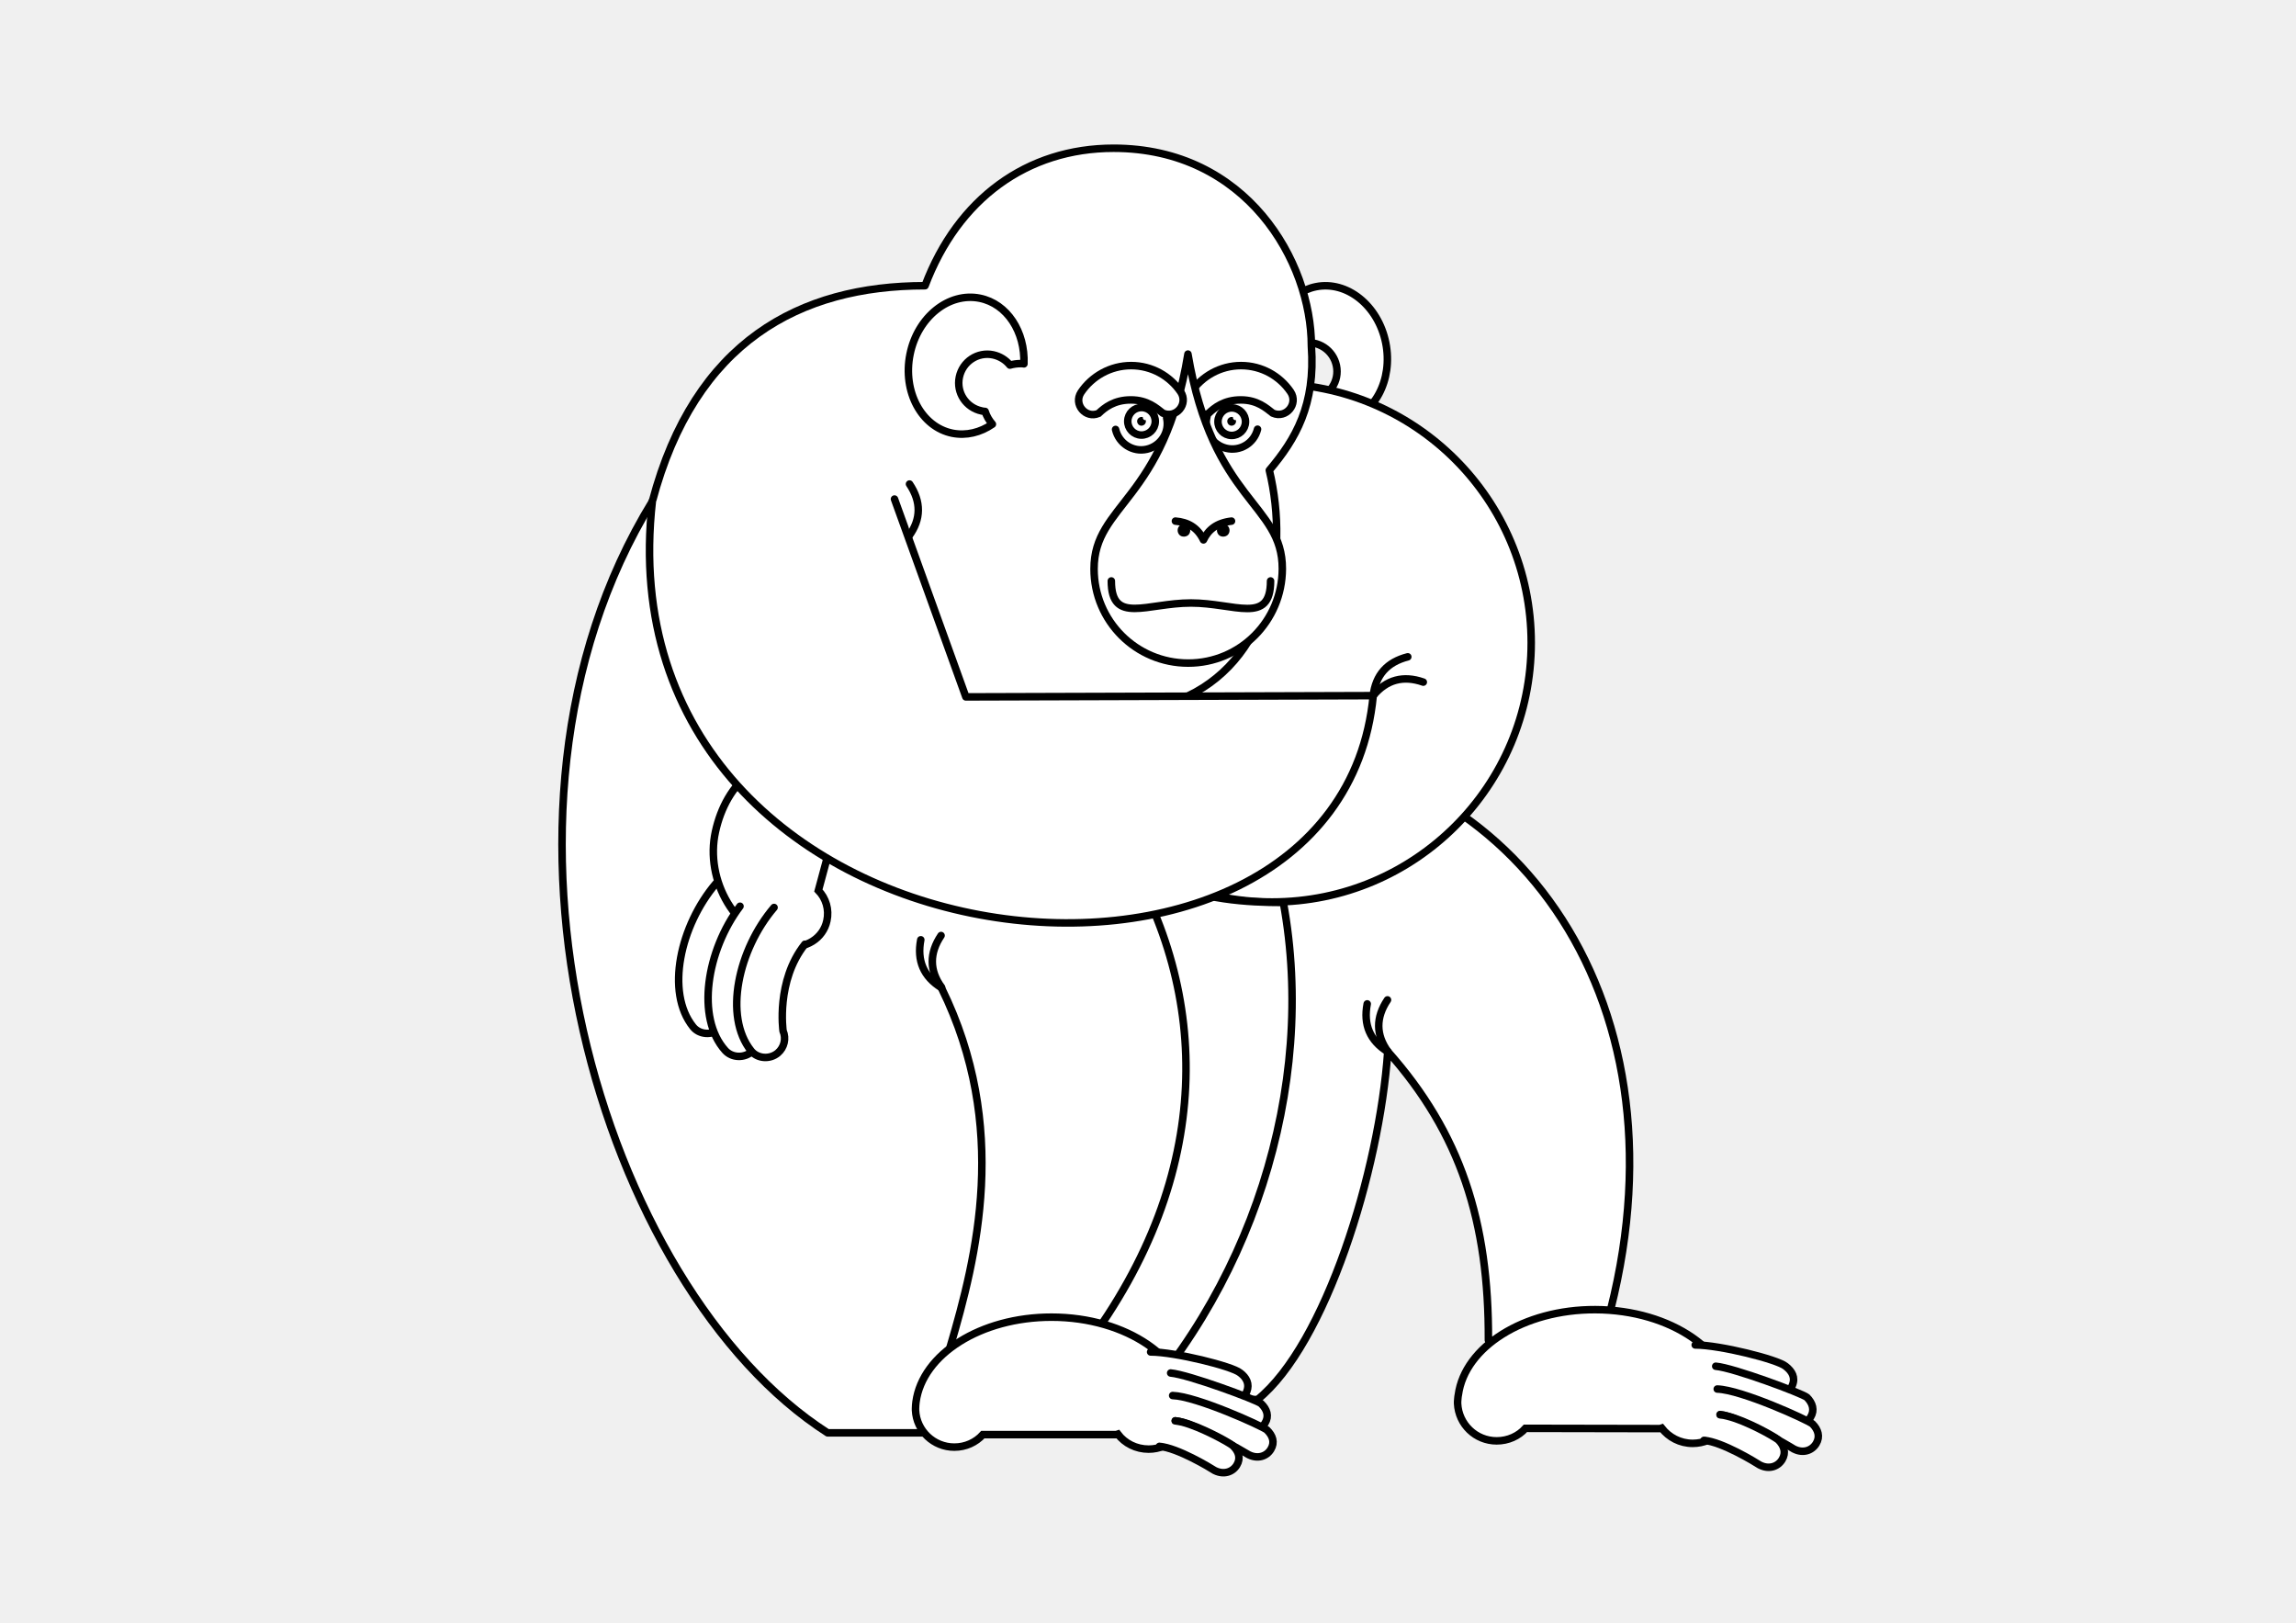
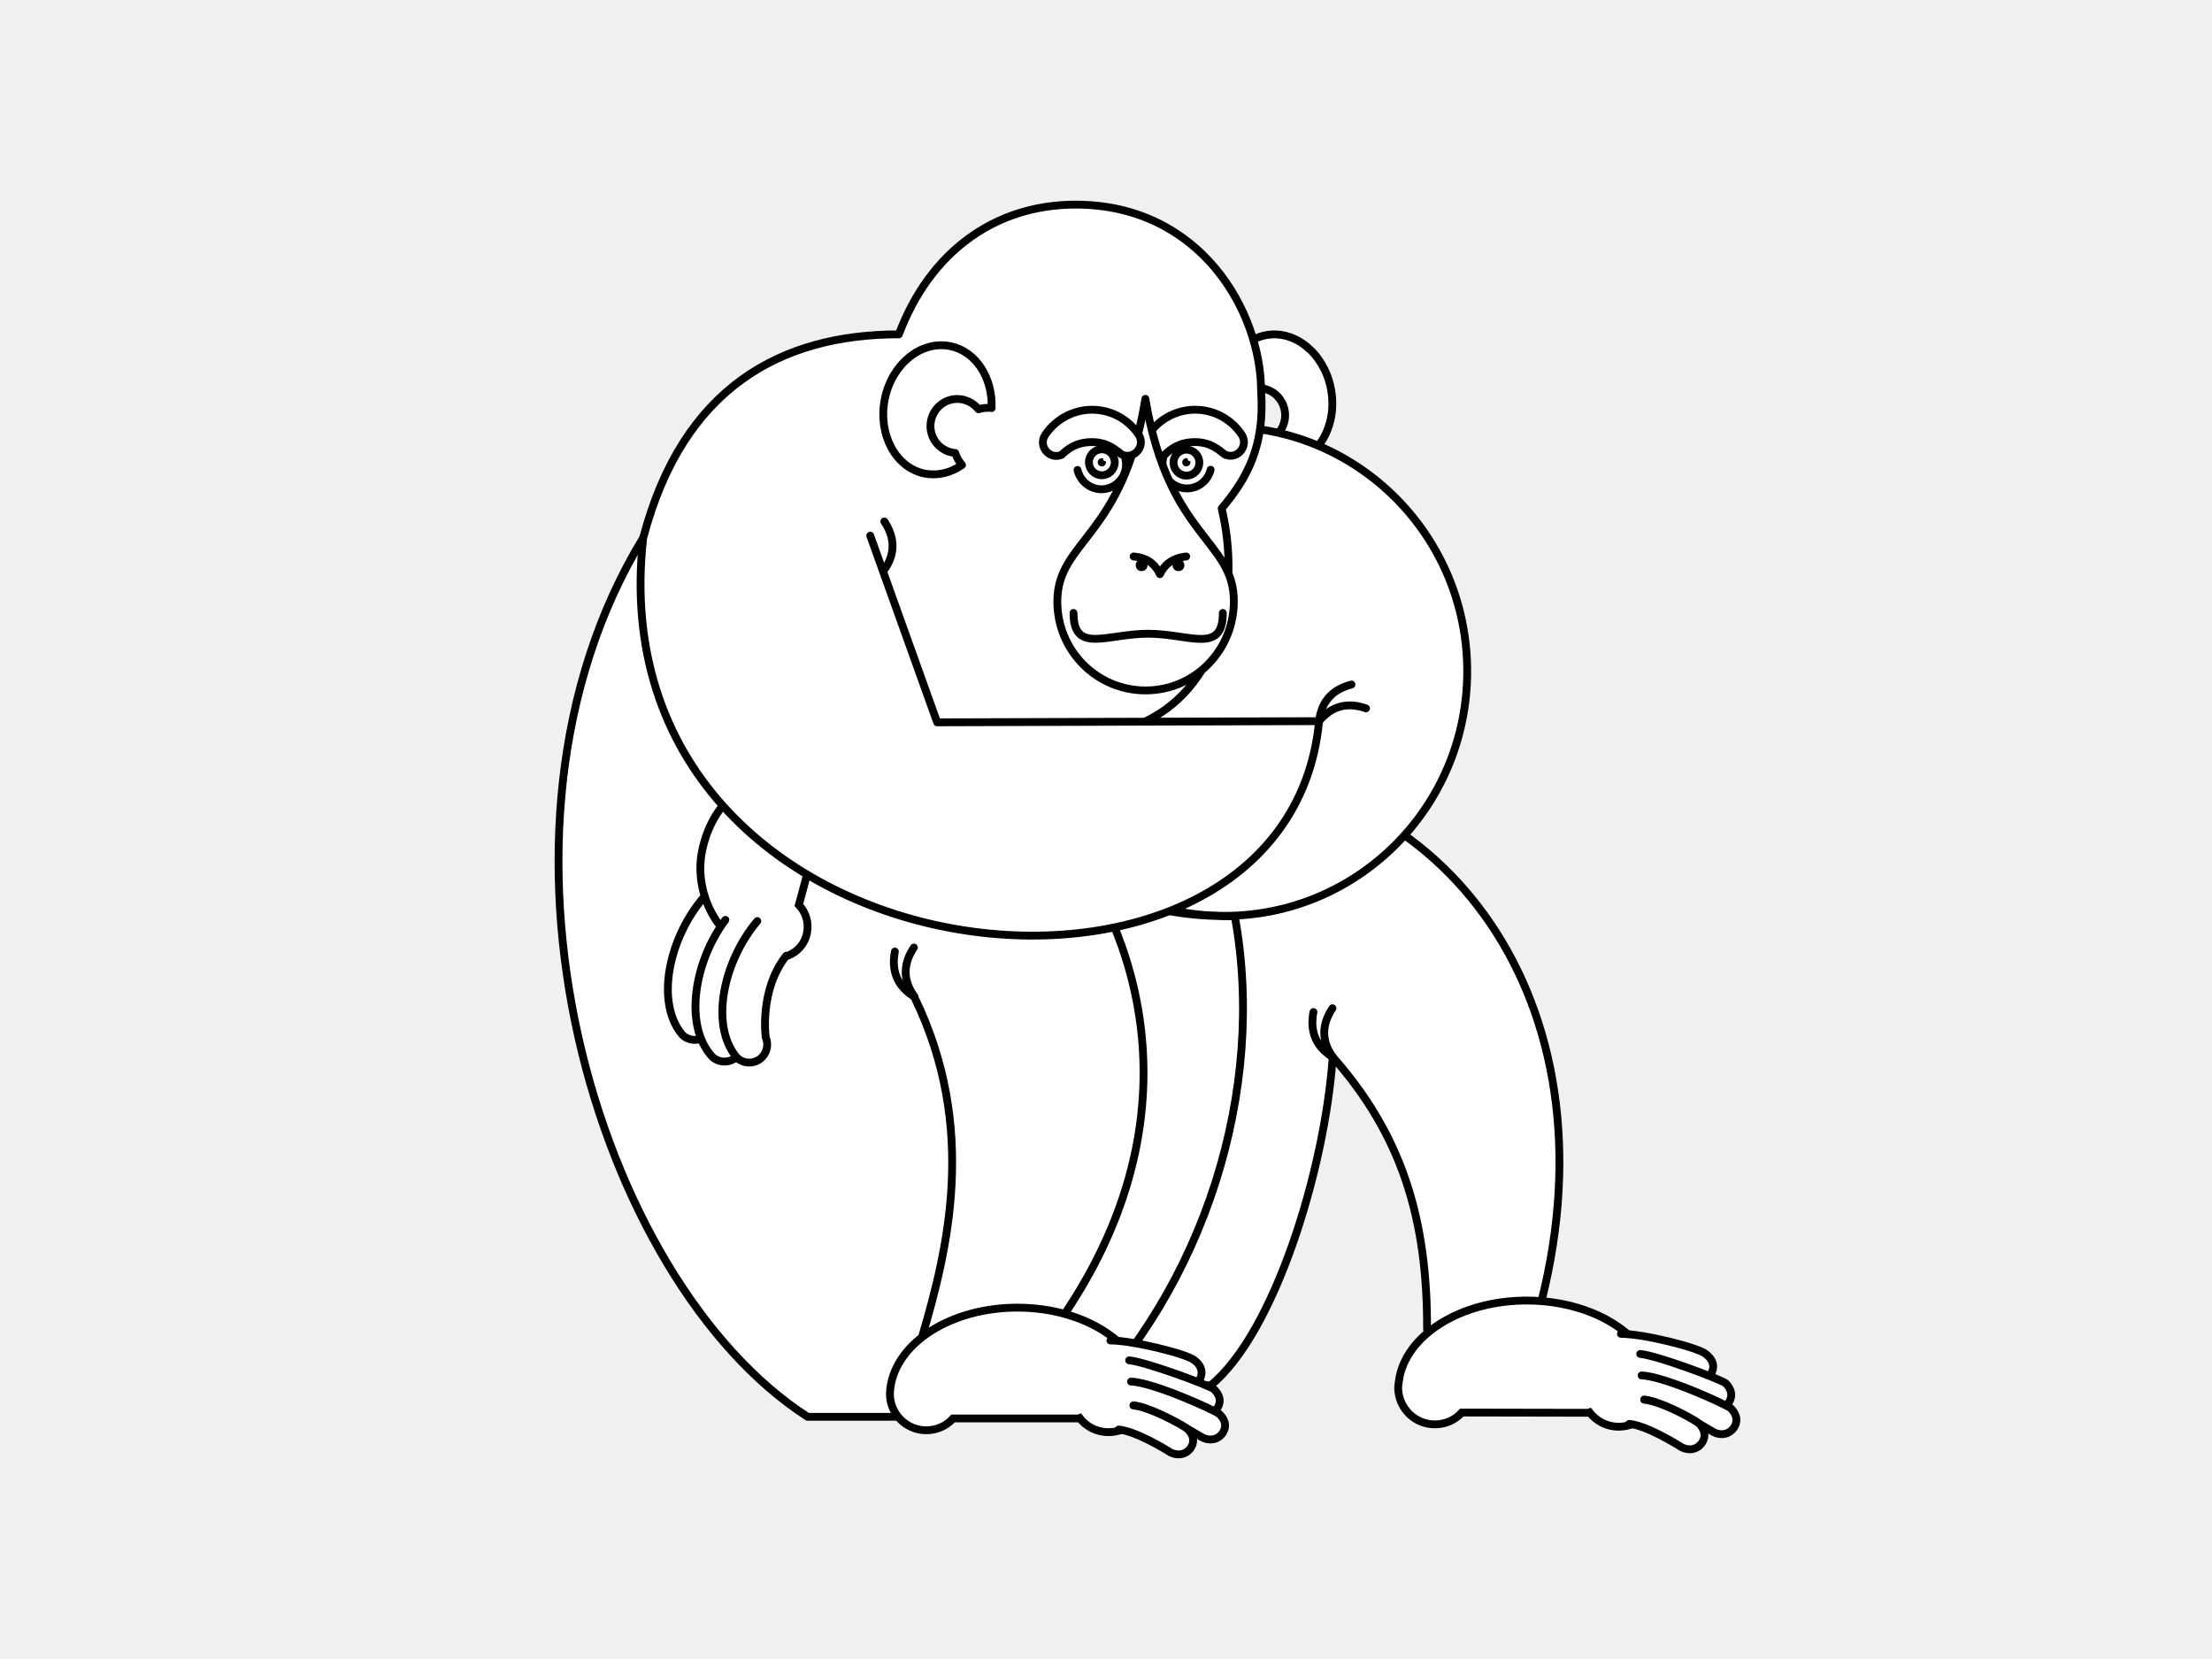
- <svg xmlns="http://www.w3.org/2000/svg" width="917px" height="648px" viewBox="0 0 917 648" version="1.1">
-   <defs />
-   <g id="chimpanzee" stroke="none" stroke-width="1" fill="none" fill-rule="evenodd">
-     <g transform="translate(223.9516, 59)">
-       <path d="M282.7,239.8 C385.5,246.5 454.7,347.3 416,476 L370.5,476.2 C370.7,428.9 359.4,393.6 330.3,360.9 C327,408.7 305.4,478 278.3,499.9 L222.3,499.9 L282.7,239.8 Z" id="Shape" stroke="#000000" stroke-width="3" fill="#FFFFFF" fill-rule="nonzero" stroke-linecap="round" stroke-linejoin="round" />
-       <path d="M299.5,100.7 C300,100.7 300.5,100.6 300.9,100.5 C307.1,99.2 311.1,93.2 309.8,87 C308.5,80.8 302.5,76.8 296.3,78.1 C293.6,78.7 291.3,80.1 289.6,82.2 C288.2,81.8 286.8,81.6 285.3,81.6 C284.9,81.6 284.5,81.6 284,81.7 C283.5,68.9 290.7,57.7 301.6,55.5 C314,53 326.5,63 329.5,77.9 C332.5,92.8 324.9,106.9 312.6,109.4 C307,110.5 301.4,109.1 296.6,105.8 C297.9,104.3 298.9,102.6 299.5,100.7 Z" id="Shape" stroke="#000000" stroke-width="3" fill="#FFFFFF" fill-rule="nonzero" stroke-linecap="round" stroke-linejoin="round" />
-       <circle id="Oval" stroke="#000000" stroke-width="3" fill="#FFFFFF" fill-rule="nonzero" stroke-linecap="round" cx="284.1" cy="197.7" r="103.5" />
-       <path d="M299.8,79.2 C299.8,45.4 273.9,0.2 220.8,0.2 C186.2,0.2 158.6,20.4 145.5,55.1 C95.5,55.1 53.5,77.4 36.6,141.2 C-40.4,266.5 16.6,455.5 106.6,513.2 L219.9,513.2 C275.9,458 302.1,374.9 288.6,301.4 C274.4,301.4 255.2,300.3 241,292.6 L247.2,220.4 C282.8,205.9 291.3,163.1 283,128.8 C293.5,116.4 301.5,102.7 299.8,79.2 Z" id="Shape" stroke="#000000" stroke-width="3" fill="#FFFFFF" fill-rule="nonzero" stroke-linecap="round" stroke-linejoin="round" />
-       <path d="M278.3,112.4 C276.9,118 271.3,121.4 265.7,120 C260.1,118.6 256.7,113 258.1,107.4" id="Shape" stroke="#000000" stroke-width="3" stroke-linecap="round" stroke-linejoin="round" />
-       <path d="M284.4,106 C289.7,108.3 294.7,102.3 291.5,97.5 C287.2,91.2 280,87 271.7,87 C263.4,87 256,91.3 251.7,97.7 C248.6,102.4 253.5,108.3 258.7,106.1 C261.1,103.8 264.9,100.7 271.6,100.7 C278.3,100.7 281.8,104 284.4,106 Z" id="Shape" stroke="#000000" stroke-width="3" fill="#FFFFFF" fill-rule="nonzero" stroke-linecap="round" />
-       <path d="M288.2,168.2 C288.1,189 271.4,205.8 250.6,205.8 C229.8,205.8 213,189 213,168.2 C213,142.2 240.9,141.3 250.5,82.4 C260.4,141.3 288.3,142.1 288.2,168.2 Z" id="Shape" stroke="#000000" stroke-width="3" fill="#FFFFFF" fill-rule="nonzero" stroke-linecap="round" stroke-linejoin="round" />
-       <path d="M240.5,106 C245.8,108.3 250.8,102.3 247.6,97.5 C243.3,91.2 236.1,87 227.8,87 C219.5,87 212.1,91.3 207.8,97.7 C204.7,102.4 209.6,108.3 214.8,106.1 C217.2,103.8 221,100.7 227.7,100.7 C234.4,100.7 237.9,104 240.5,106 Z" id="Shape" stroke="#000000" stroke-width="3" fill="#FFFFFF" fill-rule="nonzero" stroke-linecap="round" />
-       <g id="Group" transform="translate(266, 107)" fill="#000000" fill-rule="nonzero">
-         <path d="M2,2.5 C1.8,2.5 1.7,2.4 1.7,2.2 C1.7,2.1 1.8,1.9 2,1.9 C2.2,1.9 2.3,2 2.3,2.2 C2.3,2.4 2.2,2.5 2,2.5 Z" id="Shape" />
-         <path d="M2,0.5 C1,0.5 0.2,1.3 0.2,2.2 C0.2,3.2 1,4 1.9,4 C1.9,4 1.9,4 1.9,4 C2.9,4 3.7,3.2 3.7,2.3 C3.8,1.3 3.1,0.5 2,0.5 C2.1,0.5 2.1,0.5 2,0.5 Z" id="Shape" />
-       </g>
-       <circle id="Oval" stroke="#000000" stroke-width="3" stroke-linecap="round" transform="translate(267.9948, 109.3958) rotate(-88.62162) translate(-267.9948, -109.3958) " cx="267.995" cy="109.396" r="5.5" />
-       <circle id="Oval" fill="#FFFFFF" fill-rule="nonzero" transform="translate(269.4691, 107.7815) rotate(-88.62162) translate(-269.4691, -107.7815) " cx="269.469" cy="107.782" r="1" />
-       <g id="Group" transform="translate(230, 107)" fill="#000000" fill-rule="nonzero">
-         <path d="M2,2.5 C1.8,2.5 1.7,2.4 1.7,2.2 C1.7,2.1 1.8,1.9 2,1.9 C2.1,1.9 2.2,1.9 2.2,2 C2.2,2 2.3,2.1 2.3,2.2 C2.3,2.4 2.2,2.5 2,2.5 Z" id="Shape" />
-         <path d="M2,0.5 C1,0.5 0.2,1.3 0.2,2.2 C0.2,3.2 1,4 1.9,4 C1.9,4 1.9,4 1.9,4 C2.9,4 3.7,3.2 3.7,2.3 C3.8,1.3 3,0.5 2,0.5 C2,0.5 2,0.5 2,0.5 Z" id="Shape" />
-       </g>
-       <circle id="Oval" stroke="#000000" stroke-width="3" stroke-linecap="round" transform="translate(231.9622, 109.2442) rotate(-88.62162) translate(-231.9622, -109.2442) " cx="231.962" cy="109.244" r="5.5" />
-       <circle id="Oval" fill="#FFFFFF" fill-rule="nonzero" transform="translate(233.4801, 107.7923) rotate(-88.62162) translate(-233.4801, -107.7923) " cx="233.48" cy="107.792" r="1" />
-       <path d="M169.5,105.3 C169,105.3 168.5,105.2 168.1,105.1 C161.9,103.8 157.9,97.8 159.2,91.6 C160.5,85.4 166.5,81.4 172.7,82.7 C175.4,83.3 177.7,84.7 179.4,86.8 C180.8,86.4 182.2,86.2 183.7,86.2 C184.1,86.2 184.5,86.2 185,86.3 C185.5,73.5 178.3,62.3 167.4,60.1 C155,57.6 142.5,67.6 139.5,82.5 C136.5,97.4 144.1,111.5 156.4,114 C162,115.1 167.6,113.7 172.4,110.4 C171.1,108.9 170.1,107.2 169.5,105.3 Z" id="Shape" stroke="#000000" stroke-width="3" fill="#FFFFFF" fill-rule="nonzero" stroke-linecap="round" stroke-linejoin="round" />
-       <path d="M224.3,280.3 C259.4,337.6 261.5,409.5 209.4,479.1 L155.5,479 C166.1,443 179.3,391 152.1,335.6" id="Shape" stroke="#000000" stroke-width="3" stroke-linecap="round" />
-       <g id="Group" transform="translate(141, 467)" fill="#FFFFFF" fill-rule="nonzero" stroke="#000000" stroke-linecap="round" stroke-width="3">
-         <path d="M55,0 C26.7,0 3.5,14.8 0.9,33.8 C0.8,34.7 0.7,35.5 0.7,36.4 C0.7,36.5 0.7,36.6 0.7,36.7 C0.7,36.9 0.7,37 0.7,37.2 C1.1,45.4 7.9,51.9 16.2,51.9 C20.7,51.9 24.8,50 27.6,46.9 L80.9,46.9 L81.5,46.7 C84.3,50.4 88.8,52.7 93.8,52.7 C102.4,52.7 109.3,45.8 109.3,37.2 C109.3,16.7 85,0 55,0 Z" id="Shape" />
-         <path d="M94.6,13.9 C104.3,13.9 127.2,19.6 130.3,22.2 C132.9,24.1 134.2,26.7 133,29.7 C131.8,32.7 128.5,34.4 124.7,33.1 C124.7,33.1 124.5,33 124.5,33 C122.6,32.2 115,27.7 107.8,28.2" id="Shape" />
-         <path d="M108.8,36 C116.1,36.6 129.7,43.3 131.4,44.4 C131.4,44.4 131.6,44.5 131.6,44.5 C135.1,46.2 138.6,45.1 140.3,42.3 C142,39.5 141.1,36.8 138.7,34.5 C136.7,32.9 109.6,22.9 102.6,22.3" id="Shape" />
-         <path d="M104.5,41.4 C111.8,42 131.9,53.8 133.7,54.9 C133.7,54.9 133.9,55 133.9,55 C137.4,56.7 140.9,55.6 142.6,52.8 C144.3,50 143.4,47.3 141,45 C139,43.4 112.9,31.6 103.4,31.3" id="Shape" />
-         <path d="M98.1,51.6 C105.4,52.2 118.4,60.1 120.1,61.2 C120.1,61.2 120.3,61.3 120.3,61.3 C123.8,63 127.3,61.9 129,59.1 C130.7,56.3 129.8,53.6 127.4,51.3 C125.7,49.9 114.6,43.8 107.2,41.9 C106.2,41.7 105.3,41.5 104.4,41.4" id="Shape" />
-       </g>
-       <g id="Group" transform="translate(358, 464)" fill="#FFFFFF" fill-rule="nonzero" stroke="#000000" stroke-linecap="round" stroke-width="3">
-         <path d="M55.2,1.67433341e-15 C26.6,-0.1 3.1,14.9 0.5,34 C0.3,34.9 0.3,35.8 0.2,36.7 C0.2,36.8 0.2,36.9 0.2,37 C0.2,37.2 0.2,37.3 0.2,37.5 C0.6,45.8 7.4,52.4 15.8,52.4 C20.4,52.4 24.5,50.5 27.3,47.4 L81.1,47.5 L81.7,47.3 C84.6,51 89,53.4 94.1,53.4 C102.8,53.4 109.8,46.4 109.8,37.8 C110,17 85.5,0.1 55.2,1.67433341e-15 Z" id="Shape" />
-         <path d="M95.1,14.1 C104.9,14.1 128,19.9 131.2,22.6 C133.8,24.6 135.2,27.1 133.9,30.2 C132.6,33.3 129.4,34.9 125.6,33.7 C125.6,33.7 125.4,33.6 125.4,33.6 C123.5,32.8 115.8,28.2 108.5,28.7" id="Shape" />
-         <path d="M109.4,36.5 C116.7,37.1 130.5,43.9 132.2,45 C132.2,45 132.4,45.1 132.4,45.1 C136,46.9 139.5,45.7 141.2,42.9 C142.9,40.1 142,37.3 139.7,35 C137.7,33.4 110.4,23.2 103.3,22.6" id="Shape" />
-         <path d="M105,41.9 C112.3,42.5 132.7,54.5 134.4,55.6 C134.4,55.6 134.6,55.7 134.6,55.7 C138.2,57.5 141.7,56.3 143.4,53.5 C145.1,50.7 144.2,47.9 141.9,45.6 C139.9,44 113.6,32 103.9,31.7" id="Shape" />
-         <path d="M98.6,52.2 C105.9,52.8 119.1,60.9 120.8,62 C120.8,62 121,62.1 121,62.1 C124.6,63.9 128.1,62.7 129.8,59.9 C131.5,57.1 130.6,54.3 128.3,52 C126.6,50.6 115.4,44.3 107.9,42.5 C106.9,42.2 106,42.1 105.1,42" id="Shape" />
-       </g>
-       <path d="M62,293.8 C47.7,310.6 41.8,337.2 52.8,351 C55.3,354.2 60.3,354.6 63.5,351.9 C66.1,349.7 66.9,346.1 65.6,343.1 C65.6,343.1 63.3,327.6 70.8,313.9 C71.8,312.1 73,310.3 74.3,308.6" id="Shape" stroke="#000000" stroke-width="3" fill="#FFFFFF" fill-rule="nonzero" stroke-linecap="round" />
-       <path d="M90.5,318.7 C69.6,314.6 57.5,292.4 61.8,273.1 C66,254 80.4,238.6 107.3,243.9 C108.8,244.3 105.9,243.6 107.3,243.9 C117.4,246.2 123.7,256.1 121.4,266.2 C119.8,273.5 114.1,278.7 107.3,280.3 L102.9,296.6 C105.9,299.7 107.3,304.2 106.3,308.7 C104.8,315.8 97.7,320.1 90.5,318.7 Z" id="Shape" stroke="#000000" stroke-width="3" fill="#FFFFFF" fill-rule="nonzero" stroke-linecap="round" />
-       <path d="M71.6,302.9 C58.3,320.5 53.9,347.4 65.7,360.5 C68.4,363.5 73.4,363.7 76.5,360.8 C79,358.4 79.6,354.8 78.1,351.9 C78.1,351.9 74.1,332.2 84.8,316.9" id="Shape" stroke="#000000" stroke-width="3" fill="#FFFFFF" fill-rule="nonzero" stroke-linecap="round" />
-       <path d="M97.5,318.1 C85.9,332.7 88.8,352.7 88.8,352.7 C90.1,355.7 89.3,359.3 86.7,361.5 C83.5,364.2 78.5,363.8 76,360.6 C65,346.8 70.9,320.2 85.2,303.4" id="Shape" stroke="#000000" stroke-width="3" fill="#FFFFFF" fill-rule="nonzero" stroke-linecap="round" />
-       <path d="M36.6,141.1 C14.9,332.9 310.6,363.9 324.5,218.8 L161.8,219.3 L133.3,140.3" id="Shape" stroke="#000000" stroke-width="3" fill="#FFFFFF" fill-rule="nonzero" stroke-linecap="round" stroke-linejoin="round" />
-       <path d="M283.5,173 C283.5,190.6 269.2,181.8 251.7,181.8 C234.1,181.8 219.9,190.5 219.9,173" id="Shape" stroke="#000000" stroke-width="3" stroke-linecap="round" />
-       <g id="Group" transform="translate(245, 149)">
-         <path d="M19.6,1.3 C19,1.3 18.4,1.5 17.9,1.9 C16.9,2.8 16.8,4.4 17.7,5.5 C18.2,6.1 18.9,6.3 19.6,6.3 C20.2,6.3 20.8,6.1 21.3,5.7 C22.3,4.8 22.4,3.2 21.5,2.1 C21,1.6 20.3,1.3 19.6,1.3 Z" id="Shape" fill="#000000" fill-rule="nonzero" />
-         <path d="M3.9,1.3 C3.3,1.3 2.7,1.5 2.2,1.9 C1.2,2.8 1.1,4.4 2,5.5 C2.5,6.1 3.2,6.3 3.9,6.3 C4.5,6.3 5.1,6.1 5.6,5.7 C6.6,4.8 6.7,3.2 5.8,2.1 C5.3,1.6 4.6,1.3 3.9,1.3 Z" id="Shape" fill="#000000" fill-rule="nonzero" />
-         <path d="M22.9,0.1 C16.9,0.8 13.6,3.6 11.7,7.6 C9.3,2.6 5.4,0.5 0.5,0.1" id="Shape" stroke="#000000" stroke-width="3" stroke-linecap="round" stroke-linejoin="round" />
-       </g>
-       <path d="M242,107.9 C243.3,113.5 239.7,119.1 234.1,120.4 C228.5,121.7 222.9,118.1 221.6,112.5" id="Shape" stroke="#000000" stroke-width="3" stroke-linecap="round" stroke-linejoin="round" />
-       <path d="M344.5,213.4 C336.5,210.6 329.8,212.4 324.5,218.8" id="Shape" stroke="#000000" stroke-width="3" fill="#FFFFFF" fill-rule="nonzero" stroke-linecap="round" stroke-linejoin="round" />
-       <path d="M338.3,203.3 C330.1,205.4 325.5,210.5 324.5,218.8" id="Shape" stroke="#000000" stroke-width="3" stroke-linecap="round" stroke-linejoin="round" />
-       <g id="Group" transform="translate(321, 340)" fill="#FFFFFF" fill-rule="nonzero" stroke="#000000" stroke-linecap="round" stroke-linejoin="round" stroke-width="3">
-         <path d="M1.1,1.9 C-0.5,10.2 2.2,16.6 9.3,21" id="Shape" />
-         <path d="M9.2,0.3 C4.5,7.3 4.5,14.3 9.4,21" id="Shape" />
-       </g>
-       <g id="Group" transform="translate(143, 314)" fill="#FFFFFF" fill-rule="nonzero" stroke="#000000" stroke-linecap="round" stroke-linejoin="round" stroke-width="3">
-         <path d="M0.8,2.3 C-0.8,10.6 1.9,17 9,21.4" id="Shape" />
-         <path d="M8.9,0.6 C4.2,7.6 4.2,14.6 9.1,21.3" id="Shape" />
-       </g>
-       <path d="M139.3,134.3 C144,141.3 144,148.3 139.1,155" id="Shape" stroke="#000000" stroke-width="3" fill="#FFFFFF" fill-rule="nonzero" stroke-linecap="round" stroke-linejoin="round" />
-     </g>
-   </g>
+ <svg xmlns="http://www.w3.org/2000/svg" width="400" height="300" viewBox="0 0 400 300" fill="none">
+   <path d="M220.787 139.38C264.426 142.243 293.801 185.314 277.373 240.307L258.058 240.393C258.143 220.182 253.346 205.098 240.993 191.125C239.593 211.55 230.423 241.162 218.919 250.52H195.147L220.787 139.38Z" fill="white" stroke="black" stroke-width="1.415" stroke-linecap="round" stroke-linejoin="round" />
+   <path d="M227.919 79.943C228.131 79.943 228.344 79.9 228.513 79.858C231.145 79.302 232.843 76.739 232.291 74.089C231.74 71.44 229.193 69.731 226.561 70.286C225.414 70.543 224.438 71.141 223.716 72.038C223.122 71.867 222.528 71.782 221.891 71.782C221.721 71.782 221.552 71.782 221.339 71.825C221.127 66.355 224.183 61.569 228.81 60.63C234.074 59.561 239.381 63.834 240.654 70.201C241.928 76.568 238.701 82.593 233.48 83.661C231.103 84.131 228.726 83.532 226.688 82.122C227.24 81.481 227.664 80.755 227.919 79.943Z" fill="white" stroke="black" stroke-width="1.415" stroke-linecap="round" stroke-linejoin="round" />
+   <path d="M221.382 165.616C245.647 165.616 265.318 145.816 265.318 121.391C265.318 96.966 245.647 77.166 221.382 77.166C197.117 77.166 177.446 96.966 177.446 121.391C177.446 145.816 197.117 165.616 221.382 165.616Z" fill="white" stroke="black" stroke-width="1.415" stroke-linecap="round" />
+   <path d="M228.046 70.756C228.046 56.314 217.052 37 194.511 37C179.823 37 168.107 45.631 162.546 60.459C141.321 60.459 123.491 69.987 116.317 97.249C83.631 150.789 107.827 231.548 146.033 256.203H194.129C217.901 232.616 229.023 197.108 223.292 165.701C217.264 165.701 209.114 165.231 203.086 161.941L205.717 131.09C220.83 124.895 224.438 106.606 220.915 91.95C225.372 86.652 228.768 80.798 228.046 70.756Z" fill="white" stroke="black" stroke-width="1.415" stroke-linecap="round" stroke-linejoin="round" />
+   <path d="M218.92 84.943C218.325 87.335 215.948 88.788 213.571 88.19C211.194 87.592 209.75 85.199 210.345 82.806" stroke="black" stroke-width="1.415" stroke-linecap="round" stroke-linejoin="round" />
+   <path d="M221.509 82.208C223.759 83.191 225.881 80.627 224.523 78.576C222.697 75.884 219.641 74.089 216.118 74.089C212.594 74.089 209.453 75.927 207.628 78.661C206.312 80.67 208.392 83.191 210.599 82.251C211.618 81.268 213.231 79.943 216.075 79.943C218.919 79.943 220.405 81.353 221.509 82.208Z" fill="white" stroke="black" stroke-width="1.415" stroke-linecap="round" />
+   <path d="M223.122 108.786C223.08 117.673 215.99 124.852 207.161 124.852C198.331 124.852 191.199 117.673 191.199 108.786C191.199 97.676 203.043 97.291 207.118 72.124C211.321 97.291 223.164 97.633 223.122 108.786Z" fill="white" stroke="black" stroke-width="1.415" stroke-linecap="round" stroke-linejoin="round" />
+   <path d="M202.873 82.208C205.123 83.191 207.246 80.627 205.887 78.576C204.062 75.884 201.006 74.089 197.482 74.089C193.959 74.089 190.817 75.927 188.992 78.661C187.676 80.67 189.756 83.191 191.964 82.251C192.982 81.268 194.596 79.943 197.44 79.943C200.284 79.943 201.77 81.353 202.873 82.208Z" fill="white" stroke="black" stroke-width="1.415" stroke-linecap="round" />
+   <path d="M214.547 83.703C214.462 83.703 214.42 83.661 214.42 83.575C214.42 83.532 214.462 83.447 214.547 83.447C214.632 83.447 214.674 83.49 214.674 83.575C214.674 83.661 214.632 83.703 214.547 83.703Z" fill="black" />
+   <path d="M214.547 82.849C214.123 82.849 213.783 83.191 213.783 83.575C213.783 84.002 214.123 84.344 214.505 84.344C214.929 84.344 215.269 84.002 215.269 83.618C215.311 83.191 215.014 82.849 214.547 82.849C214.59 82.849 214.59 82.849 214.547 82.849Z" fill="black" />
+   <path d="M216.879 83.715C216.91 82.418 215.89 81.341 214.601 81.309C213.312 81.278 212.242 82.305 212.211 83.602C212.18 84.9 213.2 85.977 214.489 86.008C215.778 86.04 216.848 85.013 216.879 83.715Z" stroke="black" stroke-width="1.415" stroke-linecap="round" />
+   <path d="M215.595 82.979C215.601 82.743 215.415 82.548 215.181 82.542C214.947 82.536 214.752 82.723 214.746 82.959C214.741 83.195 214.926 83.391 215.16 83.396C215.395 83.402 215.589 83.215 215.595 82.979Z" fill="white" />
+   <path d="M199.265 83.703C199.18 83.703 199.138 83.661 199.138 83.575C199.138 83.532 199.18 83.447 199.265 83.447C199.308 83.447 199.35 83.447 199.35 83.49C199.35 83.49 199.393 83.532 199.393 83.575C199.393 83.661 199.35 83.703 199.265 83.703Z" fill="black" />
+   <path d="M199.265 82.849C198.841 82.849 198.501 83.191 198.501 83.575C198.501 84.002 198.841 84.344 199.223 84.344C199.647 84.344 199.987 84.002 199.987 83.618C200.029 83.191 199.69 82.849 199.265 82.849Z" fill="black" />
+   <path d="M201.583 83.651C201.614 82.353 200.594 81.276 199.305 81.245C198.016 81.213 196.946 82.24 196.915 83.538C196.884 84.835 197.904 85.912 199.193 85.944C200.482 85.975 201.552 84.948 201.583 83.651Z" stroke="black" stroke-width="1.415" stroke-linecap="round" />
+   <path d="M200.317 82.984C200.323 82.748 200.138 82.552 199.903 82.546C199.669 82.541 199.474 82.728 199.469 82.963C199.463 83.199 199.648 83.395 199.883 83.401C200.117 83.406 200.312 83.22 200.317 82.984Z" fill="white" />
+   <path d="M172.734 81.909C172.521 81.909 172.309 81.866 172.139 81.823C169.507 81.268 167.809 78.704 168.361 76.055C168.913 73.406 171.46 71.696 174.092 72.252C175.238 72.508 176.215 73.106 176.936 74.004C177.53 73.833 178.125 73.747 178.762 73.747C178.931 73.747 179.101 73.747 179.313 73.79C179.526 68.321 176.469 63.535 171.842 62.595C166.578 61.527 161.272 65.8 159.999 72.166C158.725 78.533 161.951 84.558 167.173 85.626C169.55 86.096 171.927 85.498 173.965 84.088C173.413 83.447 172.988 82.721 172.734 81.909Z" fill="white" stroke="black" stroke-width="1.415" stroke-linecap="round" stroke-linejoin="round" />
+   <path d="M195.996 156.685C210.896 181.169 211.788 211.892 189.671 241.632L166.791 241.589C171.29 226.206 176.894 203.987 165.347 180.315" stroke="black" stroke-width="1.415" stroke-linecap="round" />
+   <path d="M183.983 236.462C171.969 236.462 162.121 242.786 161.017 250.904C160.975 251.289 160.932 251.631 160.932 252.015C160.932 252.058 160.932 252.101 160.932 252.143C160.932 252.229 160.932 252.271 160.932 252.357C161.102 255.861 163.989 258.638 167.512 258.638C169.422 258.638 171.163 257.826 172.351 256.502H194.977L195.232 256.416C196.421 257.997 198.331 258.98 200.453 258.98C204.104 258.98 207.033 256.032 207.033 252.357C207.033 243.597 196.718 236.462 183.983 236.462Z" fill="white" stroke="black" stroke-width="1.415" stroke-linecap="round" />
+   <path d="M200.793 242.401C204.911 242.401 214.632 244.837 215.948 245.948C217.051 246.759 217.603 247.87 217.094 249.152C216.584 250.434 215.184 251.161 213.57 250.605L213.486 250.562C212.679 250.22 209.453 248.298 206.396 248.511" fill="white" />
+   <path d="M200.793 242.401C204.911 242.401 214.632 244.837 215.948 245.948C217.051 246.759 217.603 247.87 217.094 249.152C216.584 250.434 215.184 251.161 213.57 250.605L213.486 250.562C212.679 250.22 209.453 248.298 206.396 248.511" stroke="black" stroke-width="1.415" stroke-linecap="round" />
+   <path d="M206.821 251.844C209.92 252.101 215.693 254.963 216.415 255.433L216.5 255.476C217.985 256.203 219.471 255.733 220.193 254.536C220.914 253.34 220.532 252.186 219.513 251.203C218.664 250.52 207.16 246.247 204.189 245.99" fill="white" />
+   <path d="M206.821 251.844C209.92 252.101 215.693 254.963 216.415 255.433L216.5 255.476C217.985 256.203 219.471 255.733 220.193 254.536C220.914 253.34 220.532 252.186 219.513 251.203C218.664 250.52 207.16 246.247 204.189 245.99" stroke="black" stroke-width="1.415" stroke-linecap="round" />
+   <path d="M204.996 254.152C208.094 254.408 216.627 259.45 217.391 259.92L217.476 259.963C218.962 260.689 220.447 260.219 221.169 259.023C221.891 257.826 221.509 256.673 220.49 255.69C219.641 255.006 208.561 249.964 204.529 249.836" fill="white" />
+   <path d="M204.996 254.152C208.094 254.408 216.627 259.45 217.391 259.92L217.476 259.963C218.962 260.689 220.447 260.219 221.169 259.023C221.891 257.826 221.509 256.673 220.49 255.69C219.641 255.006 208.561 249.964 204.529 249.836" stroke="black" stroke-width="1.415" stroke-linecap="round" />
+   <path d="M202.279 258.51C205.378 258.766 210.896 262.142 211.618 262.612L211.703 262.655C213.189 263.381 214.674 262.911 215.396 261.715C216.118 260.518 215.736 259.365 214.717 258.382C213.995 257.784 209.283 255.177 206.142 254.365C205.717 254.28 205.335 254.194 204.953 254.152" fill="white" />
+   <path d="M202.279 258.51C205.378 258.766 210.896 262.142 211.618 262.612L211.703 262.655C213.189 263.381 214.674 262.911 215.396 261.715C216.118 260.518 215.736 259.365 214.717 258.382C213.995 257.784 209.283 255.177 206.142 254.365C205.717 254.28 205.335 254.194 204.953 254.152" stroke="black" stroke-width="1.415" stroke-linecap="round" />
+   <path d="M276.185 235.18C264.044 235.137 254.068 241.546 252.965 249.708C252.88 250.092 252.88 250.477 252.837 250.861C252.837 250.904 252.837 250.947 252.837 250.99C252.837 251.075 252.837 251.118 252.837 251.203C253.007 254.75 255.894 257.57 259.459 257.57C261.412 257.57 263.153 256.758 264.341 255.434L287.179 255.476L287.434 255.391C288.665 256.972 290.533 257.997 292.698 257.997C296.391 257.997 299.363 255.006 299.363 251.331C299.447 242.444 289.047 235.222 276.185 235.18Z" fill="white" stroke="black" stroke-width="1.415" stroke-linecap="round" />
+   <path d="M293.122 241.205C297.282 241.205 307.088 243.683 308.447 244.837C309.551 245.691 310.145 246.759 309.593 248.084C309.041 249.409 307.683 250.092 306.07 249.58L305.985 249.537C305.178 249.195 301.91 247.229 298.811 247.443" fill="white" />
+   <path d="M293.122 241.205C297.282 241.205 307.088 243.683 308.447 244.837C309.551 245.691 310.145 246.759 309.593 248.084C309.041 249.409 307.683 250.092 306.07 249.58L305.985 249.537C305.178 249.195 301.91 247.229 298.811 247.443" stroke="black" stroke-width="1.415" stroke-linecap="round" />
+   <path d="M299.193 250.776C302.292 251.032 308.15 253.938 308.872 254.408L308.957 254.451C310.485 255.22 311.97 254.707 312.692 253.511C313.414 252.314 313.032 251.118 312.055 250.135C311.206 249.451 299.617 245.093 296.604 244.837" fill="white" />
+   <path d="M299.193 250.776C302.292 251.032 308.15 253.938 308.872 254.408L308.957 254.451C310.485 255.22 311.97 254.707 312.692 253.511C313.414 252.314 313.032 251.118 312.055 250.135C311.206 249.451 299.617 245.093 296.604 244.837" stroke="black" stroke-width="1.415" stroke-linecap="round" />
+   <path d="M297.325 253.083C300.424 253.34 309.084 258.467 309.805 258.937L309.89 258.98C311.419 259.749 312.904 259.236 313.626 258.04C314.348 256.844 313.966 255.647 312.989 254.664C312.14 253.981 300.976 248.853 296.858 248.725" fill="white" />
+   <path d="M297.325 253.083C300.424 253.34 309.084 258.467 309.805 258.937L309.89 258.98C311.419 259.749 312.904 259.236 313.626 258.04C314.348 256.844 313.966 255.647 312.989 254.664C312.14 253.981 300.976 248.853 296.858 248.725" stroke="black" stroke-width="1.415" stroke-linecap="round" />
+   <path d="M294.608 257.485C297.707 257.741 303.31 261.202 304.032 261.672L304.117 261.715C305.645 262.484 307.131 261.971 307.853 260.775C308.574 259.578 308.192 258.382 307.216 257.399C306.494 256.801 301.74 254.109 298.556 253.34C298.132 253.212 297.749 253.169 297.367 253.126" fill="white" />
+   <path d="M294.608 257.485C297.707 257.741 303.31 261.202 304.032 261.672L304.117 261.715C305.645 262.484 307.131 261.971 307.853 260.775C308.574 259.578 308.192 258.382 307.216 257.399C306.494 256.801 301.74 254.109 298.556 253.34C298.132 253.212 297.749 253.169 297.367 253.126" stroke="black" stroke-width="1.415" stroke-linecap="round" />
+   <path d="M127.1 162.454C121.029 169.633 118.525 180.999 123.194 186.895C124.255 188.263 126.378 188.434 127.736 187.28C128.84 186.34 129.18 184.802 128.628 183.52C128.628 183.52 127.651 176.897 130.835 171.043C131.26 170.273 131.769 169.504 132.321 168.778" fill="white" />
+   <path d="M127.1 162.454C121.029 169.633 118.525 180.999 123.194 186.895C124.255 188.263 126.378 188.434 127.736 187.28C128.84 186.34 129.18 184.802 128.628 183.52C128.628 183.52 127.651 176.897 130.835 171.043C131.26 170.273 131.769 169.504 132.321 168.778" stroke="black" stroke-width="1.415" stroke-linecap="round" />
+   <path d="M139.198 173.094C130.326 171.342 125.189 161.856 127.015 153.609C128.798 145.448 134.91 138.867 146.33 141.132C146.966 141.303 145.735 141.004 146.33 141.132C150.617 142.115 153.291 146.345 152.315 150.661C151.636 153.78 149.216 156.002 146.33 156.686L144.462 163.65C145.735 164.975 146.33 166.898 145.905 168.821C145.268 171.855 142.254 173.692 139.198 173.094Z" fill="white" stroke="black" stroke-width="1.415" stroke-linecap="round" />
+   <path d="M131.175 166.342C125.529 173.863 123.661 185.357 128.67 190.955C129.816 192.236 131.939 192.322 133.255 191.083C134.316 190.057 134.571 188.519 133.934 187.28C133.934 187.28 132.236 178.862 136.778 172.324" fill="white" />
+   <path d="M131.175 166.342C125.529 173.863 123.661 185.357 128.67 190.955C129.816 192.236 131.939 192.322 133.255 191.083C134.316 190.057 134.571 188.519 133.934 187.28C133.934 187.28 132.236 178.862 136.778 172.324" stroke="black" stroke-width="1.415" stroke-linecap="round" />
+   <path d="M142.17 172.837C137.245 179.076 138.476 187.622 138.476 187.622C139.028 188.904 138.689 190.442 137.585 191.382C136.227 192.536 134.104 192.365 133.043 190.997C128.373 185.101 130.878 173.735 136.948 166.556" fill="white" />
+   <path d="M142.17 172.837C137.245 179.076 138.476 187.622 138.476 187.622C139.028 188.904 138.689 190.442 137.585 191.382C136.227 192.536 134.104 192.365 133.043 190.997C128.373 185.101 130.878 173.735 136.948 166.556" stroke="black" stroke-width="1.415" stroke-linecap="round" />
+   <path d="M116.317 97.206C107.106 179.161 232.631 192.407 238.531 130.407L169.465 130.62L157.367 96.864" fill="white" />
+   <path d="M116.317 97.206C107.106 179.161 232.631 192.407 238.531 130.407L169.465 130.62L157.367 96.864" stroke="black" stroke-width="1.415" stroke-linecap="round" stroke-linejoin="round" />
+   <path d="M221.127 110.837C221.127 118.357 215.056 114.597 207.628 114.597C200.156 114.597 194.128 118.314 194.128 110.837" stroke="black" stroke-width="1.415" stroke-linecap="round" />
+   <path d="M213.104 101.137C212.849 101.137 212.594 101.223 212.382 101.393C211.958 101.778 211.915 102.462 212.297 102.932C212.51 103.188 212.807 103.274 213.104 103.274C213.359 103.274 213.613 103.188 213.825 103.017C214.25 102.633 214.292 101.949 213.91 101.479C213.698 101.265 213.401 101.137 213.104 101.137Z" fill="black" />
+   <path d="M206.439 101.137C206.184 101.137 205.93 101.223 205.717 101.393C205.293 101.778 205.25 102.462 205.632 102.932C205.845 103.188 206.142 103.274 206.439 103.274C206.694 103.274 206.948 103.188 207.161 103.017C207.585 102.633 207.628 101.949 207.246 101.479C207.033 101.265 206.736 101.137 206.439 101.137Z" fill="black" />
+   <path d="M214.505 100.624C211.958 100.923 210.557 102.12 209.75 103.829C208.731 101.693 207.076 100.795 204.996 100.624" stroke="black" stroke-width="1.415" stroke-linecap="round" stroke-linejoin="round" />
+   <path d="M203.51 83.02C204.062 85.413 202.534 87.805 200.157 88.361C197.779 88.916 195.402 87.378 194.85 84.985" stroke="black" stroke-width="1.415" stroke-linecap="round" stroke-linejoin="round" />
+   <path d="M247.022 128.099C243.626 126.903 240.781 127.672 238.531 130.407Z" fill="white" />
+   <path d="M247.022 128.099C243.626 126.903 240.781 127.672 238.531 130.407" stroke="black" stroke-width="1.415" stroke-linecap="round" stroke-linejoin="round" />
+   <path d="M244.39 123.784C240.909 124.681 238.956 126.86 238.531 130.407" stroke="black" stroke-width="1.415" stroke-linecap="round" stroke-linejoin="round" />
+   <path d="M237.513 183.007C236.834 186.553 237.98 189.288 240.994 191.168Z" fill="white" />
+   <path d="M237.513 183.007C236.834 186.553 237.98 189.288 240.994 191.168" stroke="black" stroke-width="1.415" stroke-linecap="round" stroke-linejoin="round" />
+   <path d="M240.951 182.323C238.956 185.314 238.956 188.305 241.036 191.168Z" fill="white" />
+   <path d="M240.951 182.323C238.956 185.314 238.956 188.305 241.036 191.168" stroke="black" stroke-width="1.415" stroke-linecap="round" stroke-linejoin="round" />
+   <path d="M161.824 172.068C161.145 175.615 162.291 178.349 165.305 180.23Z" fill="white" />
+   <path d="M161.824 172.068C161.145 175.615 162.291 178.349 165.305 180.23" stroke="black" stroke-width="1.415" stroke-linecap="round" stroke-linejoin="round" />
+   <path d="M165.262 171.342C163.267 174.333 163.267 177.324 165.347 180.187Z" fill="white" />
+   <path d="M165.262 171.342C163.267 174.333 163.267 177.324 165.347 180.187" stroke="black" stroke-width="1.415" stroke-linecap="round" stroke-linejoin="round" />
+   <path d="M159.914 94.3C161.909 97.291 161.909 100.282 159.829 103.145Z" fill="white" />
+   <path d="M159.914 94.3C161.909 97.291 161.909 100.282 159.829 103.145" stroke="black" stroke-width="1.415" stroke-linecap="round" stroke-linejoin="round" />
</svg>
